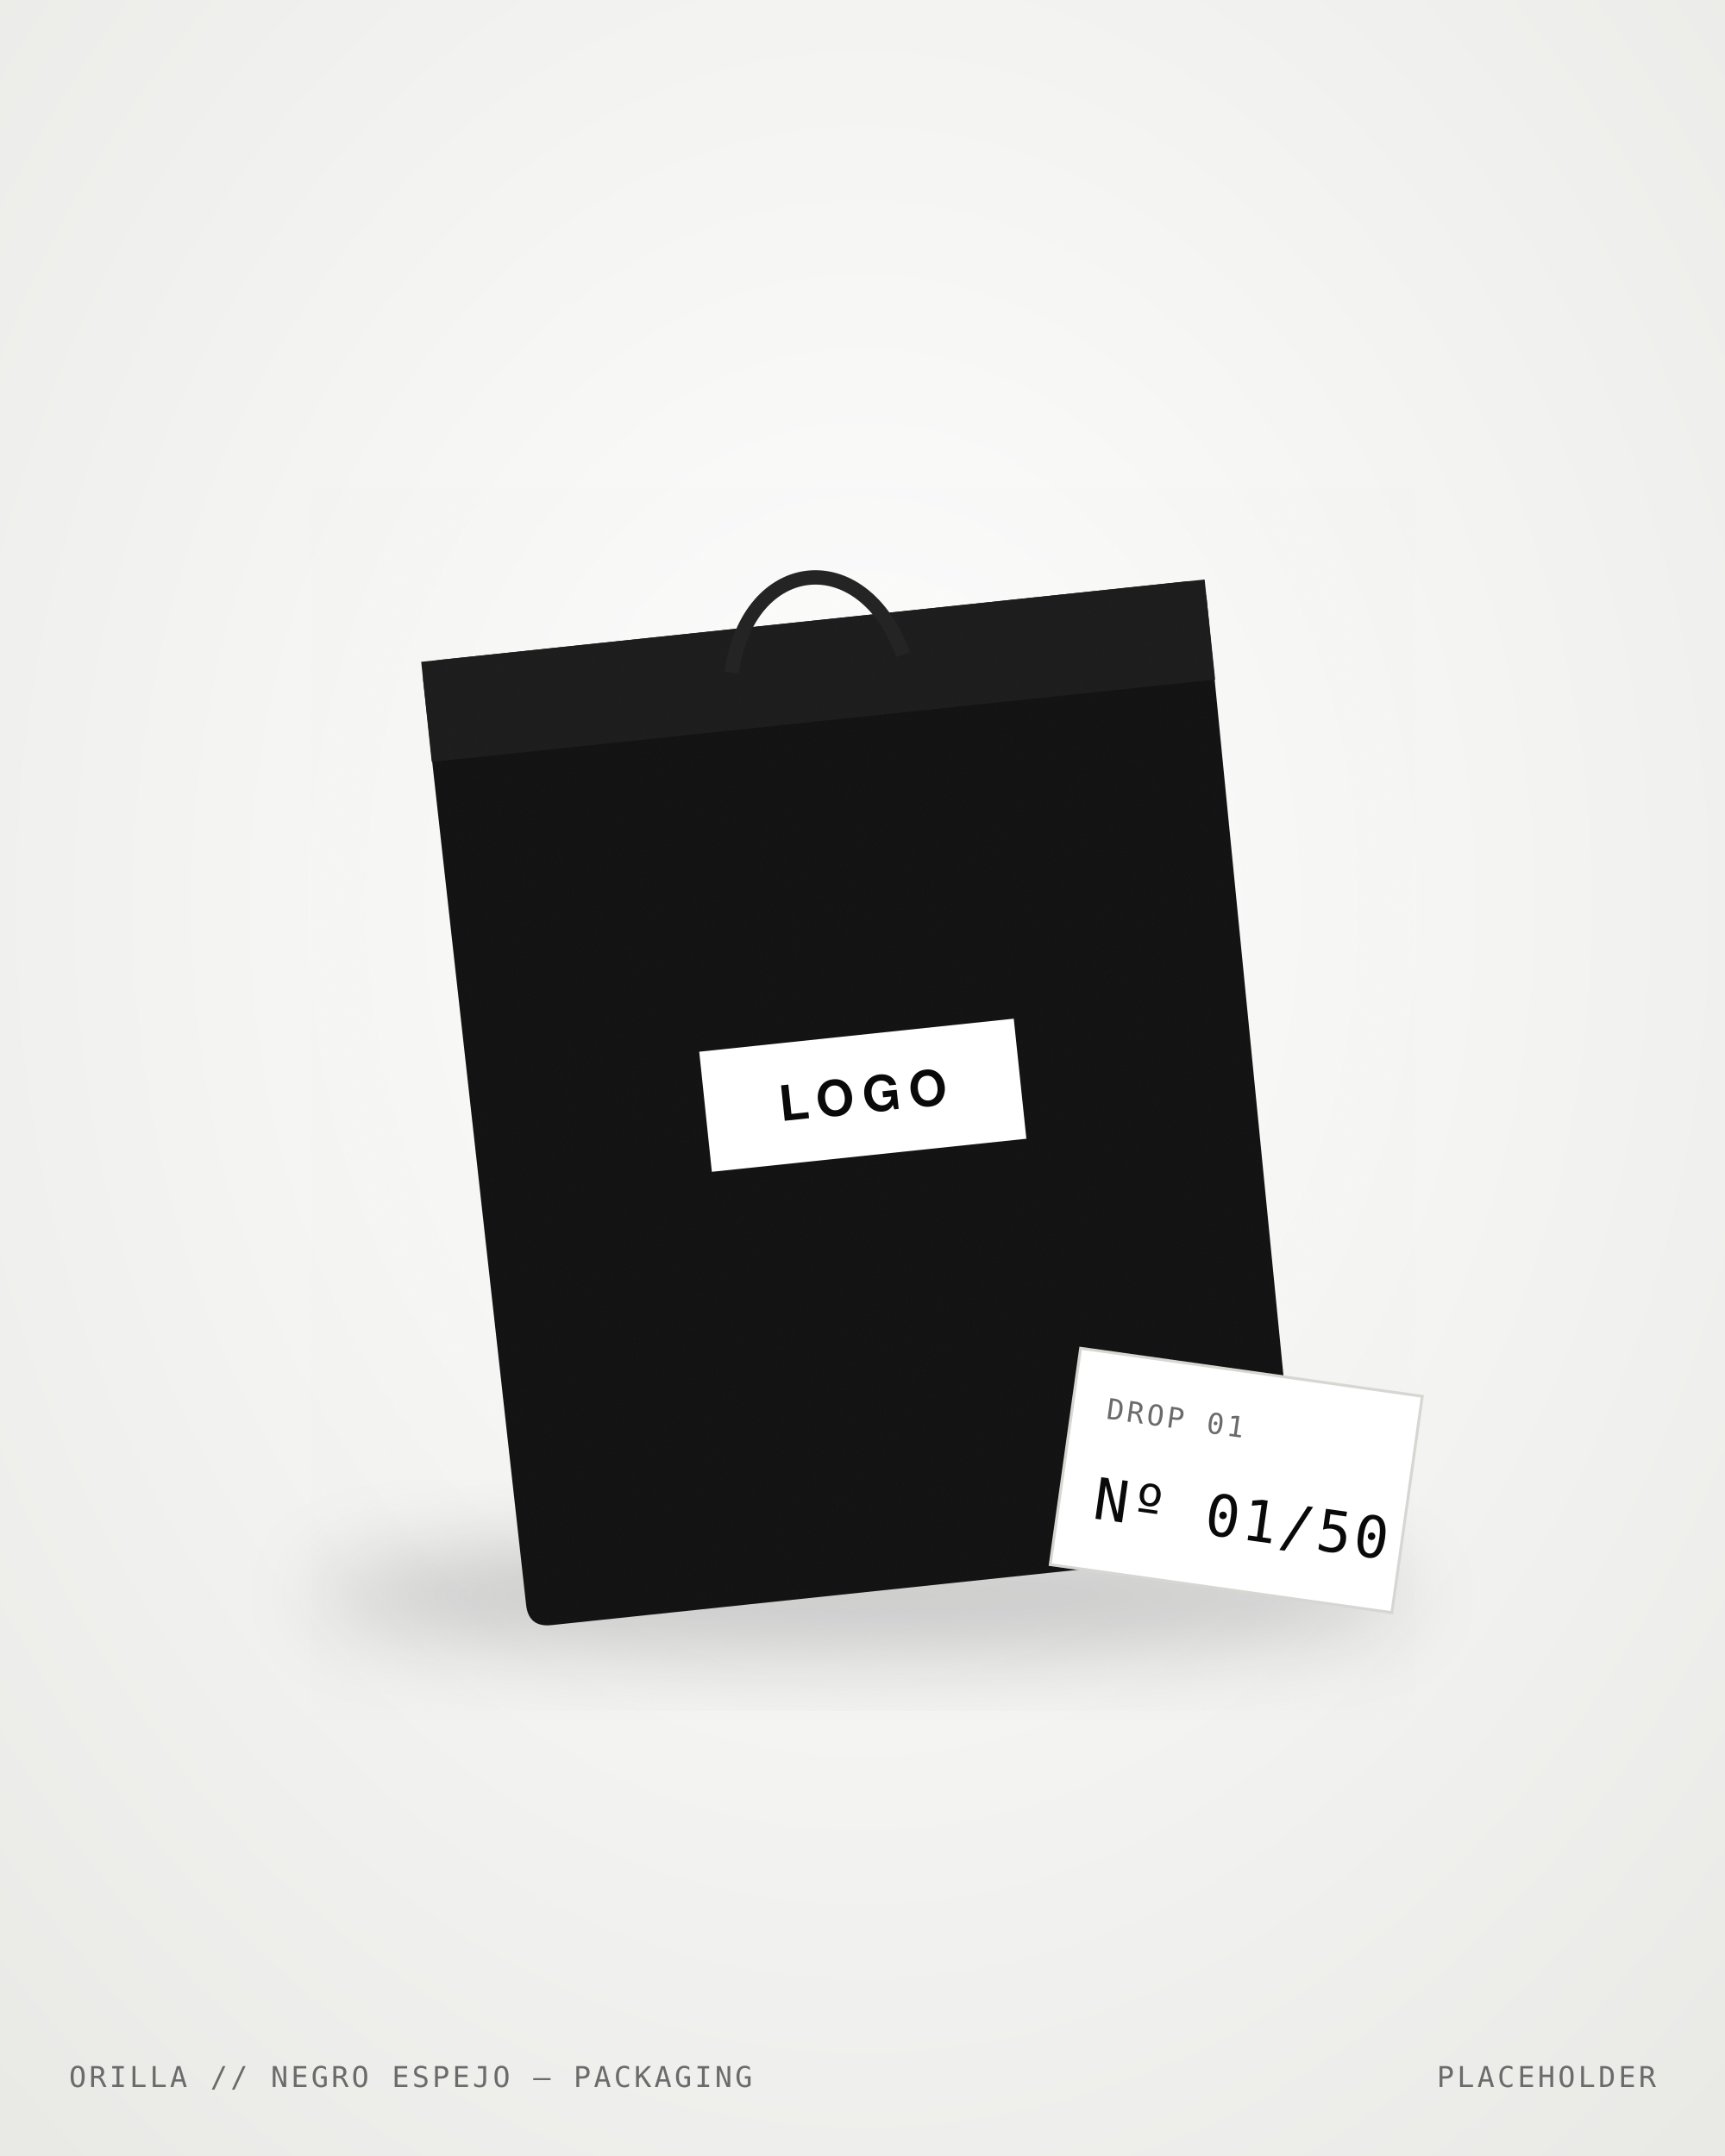
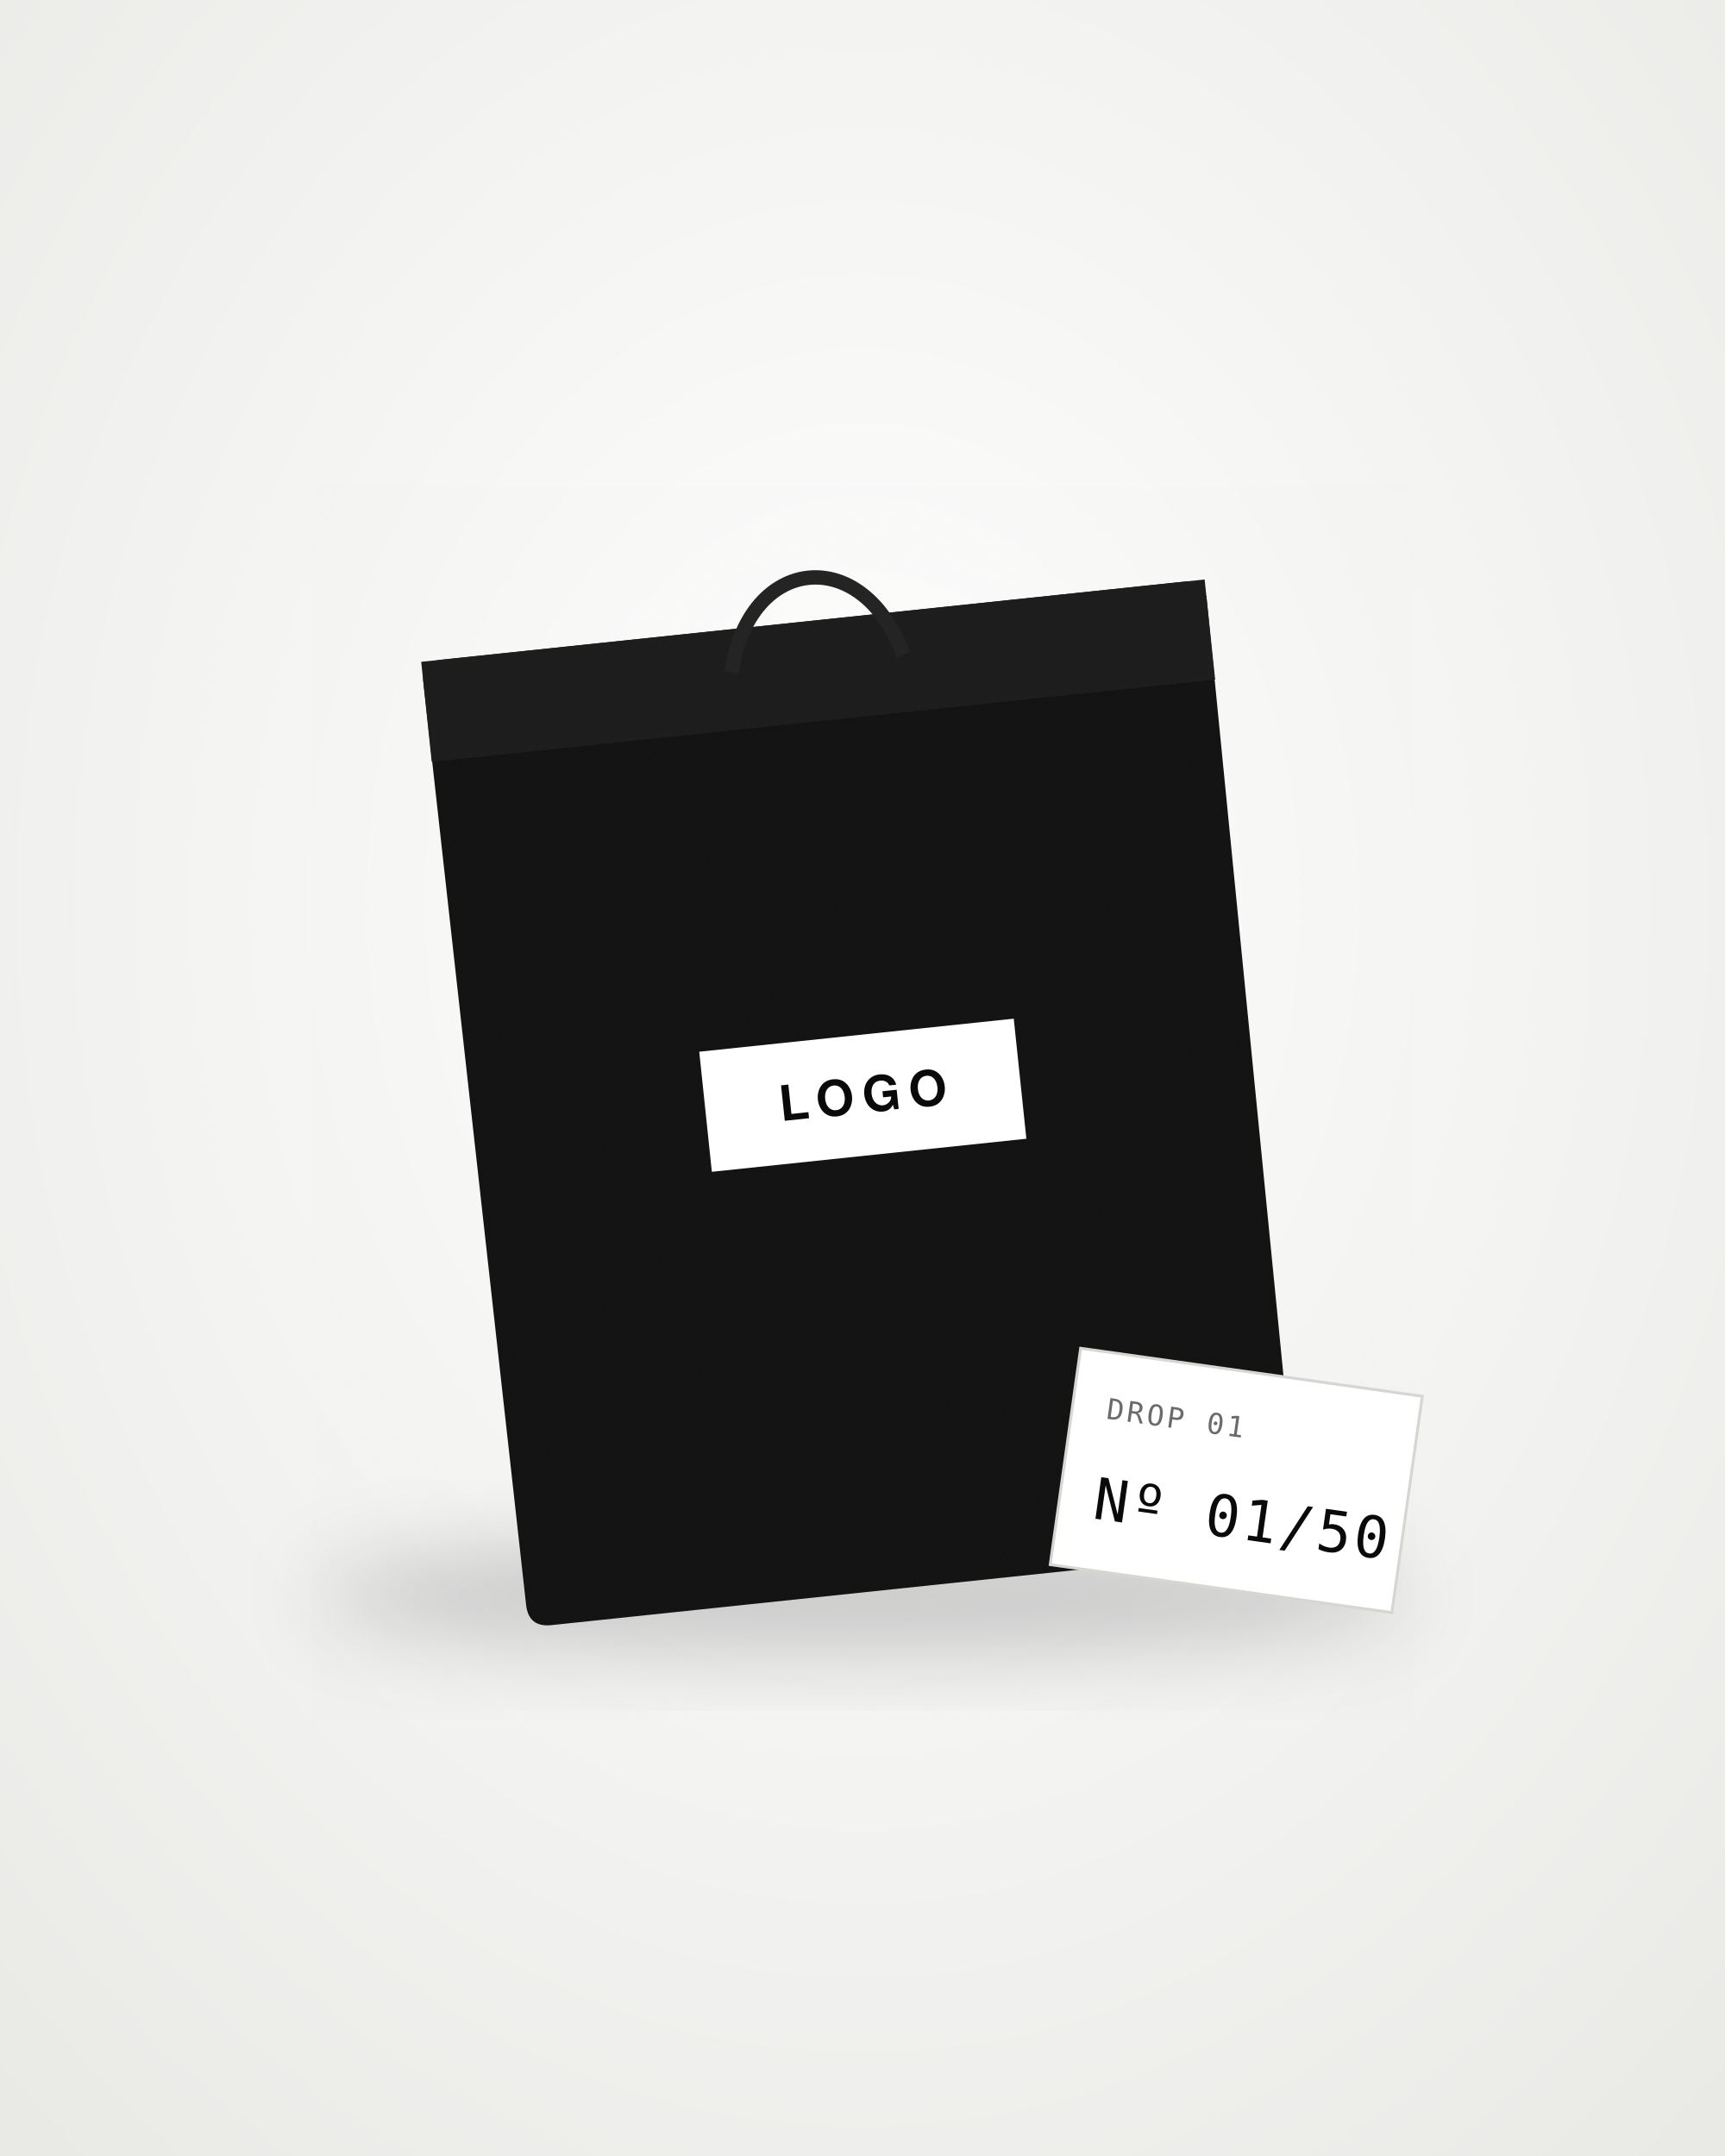
<svg xmlns="http://www.w3.org/2000/svg" viewBox="0 0 1200 1500" width="1200" height="1500" role="img" aria-label="ORILLA // NEGRO ESPEJO — PACKAGING">
  <defs>
    <radialGradient id="studio-orilla-packaging" cx="50%" cy="42%" r="75%">
      <stop offset="0" stop-color="#FFFFFF" />
      <stop offset="1" stop-color="#E9E9E6" />
    </radialGradient>
    <linearGradient id="black-orilla-packaging" x1="0" y1="0" x2="0" y2="1">
      <stop offset="0" stop-color="#2a2a2a" />
      <stop offset=".35" stop-color="#0A0A0A" />
      <stop offset="1" stop-color="#000" />
    </linearGradient>
    <linearGradient id="lens-orilla-packaging" x1="0" y1="0" x2=".3" y2="1">
      <stop offset="0" stop-color="#262626" />
      <stop offset=".5" stop-color="#0d0d0d" />
      <stop offset="1" stop-color="#030303" />
    </linearGradient>
    <linearGradient id="smoke-orilla-packaging" x1="0" y1="0" x2="0" y2="1">
      <stop offset="0" stop-color="#4a4a48" />
      <stop offset="1" stop-color="#1c1c1b" />
    </linearGradient>
    <linearGradient id="mirror-orilla-packaging" x1="0" y1="0" x2=".2" y2="1">
      <stop offset="0" stop-color="#f7f7f5" />
      <stop offset=".42" stop-color="#b9b9b6" />
      <stop offset=".5" stop-color="#6d6d6a" />
      <stop offset=".62" stop-color="#cfcfcb" />
      <stop offset="1" stop-color="#8d8d89" />
    </linearGradient>
    <linearGradient id="silver-orilla-packaging" x1="0" y1="0" x2="1" y2="1">
      <stop offset="0" stop-color="#f4f4f2" />
      <stop offset=".45" stop-color="#9c9c98" />
      <stop offset=".6" stop-color="#e2e2df" />
      <stop offset="1" stop-color="#7d7d79" />
    </linearGradient>
    <filter id="soft-orilla-packaging" x="-50%" y="-50%" width="200%" height="200%">
      <feGaussianBlur stdDeviation="28" />
    </filter>
    <filter id="grain-orilla-packaging" x="0" y="0" width="100%" height="100%">
      <feTurbulence type="fractalNoise" baseFrequency=".85" numOctaves="2" stitchTiles="stitch" />
      <feColorMatrix type="matrix" values="0 0 0 0 .5  0 0 0 0 .5  0 0 0 0 .5  0 0 0 .55 0" />
    </filter>
  </defs>
  <rect width="1200" height="1500" fill="url(#studio-orilla-packaging)" />
  <ellipse cx="600" cy="1110" rx="380" ry="40" fill="#000" opacity=".18" filter="url(#soft-orilla-packaging)" />
  <g transform="translate(600 760) rotate(-6)">
    <path d="M -260 -330 L 260 -330 Q 274 -330 274 -316 L 270 330 Q 270 346 254 346 L -254 346 Q -270 346 -270 330 L -274 -316 Q -274 -330 -260 -330 Z" fill="#111" />
    <rect x="-274" y="-330" width="548" height="70" fill="#1b1b1b" />
    <path d="M -60 -300 C -40 -380 40 -380 60 -300" stroke="#222" stroke-width="10" fill="none" />
    <rect x="-274" y="-330" width="548" height="676" fill="#fff" opacity=".05" filter="url(#grain-orilla-packaging)" />
    <rect x="-110" y="-40" width="220" height="84" fill="#fff" />
    <text x="0" y="14" text-anchor="middle" font-family="Helvetica, Arial, sans-serif" font-weight="600" font-size="34" letter-spacing="6" fill="#0A0A0A">LOGO</text>
  </g>
  <g transform="translate(860 1030) rotate(8)">
    <rect x="-120" y="-76" width="240" height="152" fill="#fff" stroke="#D6D6D2" stroke-width="2" />
    <text x="-96" y="-30" font-family="ui-monospace, Menlo, monospace" font-size="20" letter-spacing="2" fill="#6B6B6B">DROP 01</text>
    <text x="-96" y="40" font-family="ui-monospace, Menlo, monospace" font-size="40" letter-spacing="2" fill="#0A0A0A">Nº 01/50</text>
  </g>
-   <g font-family="ui-monospace, Menlo, Consolas, monospace" font-size="20" letter-spacing="2" fill="#6B6B6B">
-     <text x="48" y="1452">ORILLA // NEGRO ESPEJO — PACKAGING</text>
-     <text x="1152" y="1452" text-anchor="end">PLACEHOLDER</text>
-   </g>
</svg>
